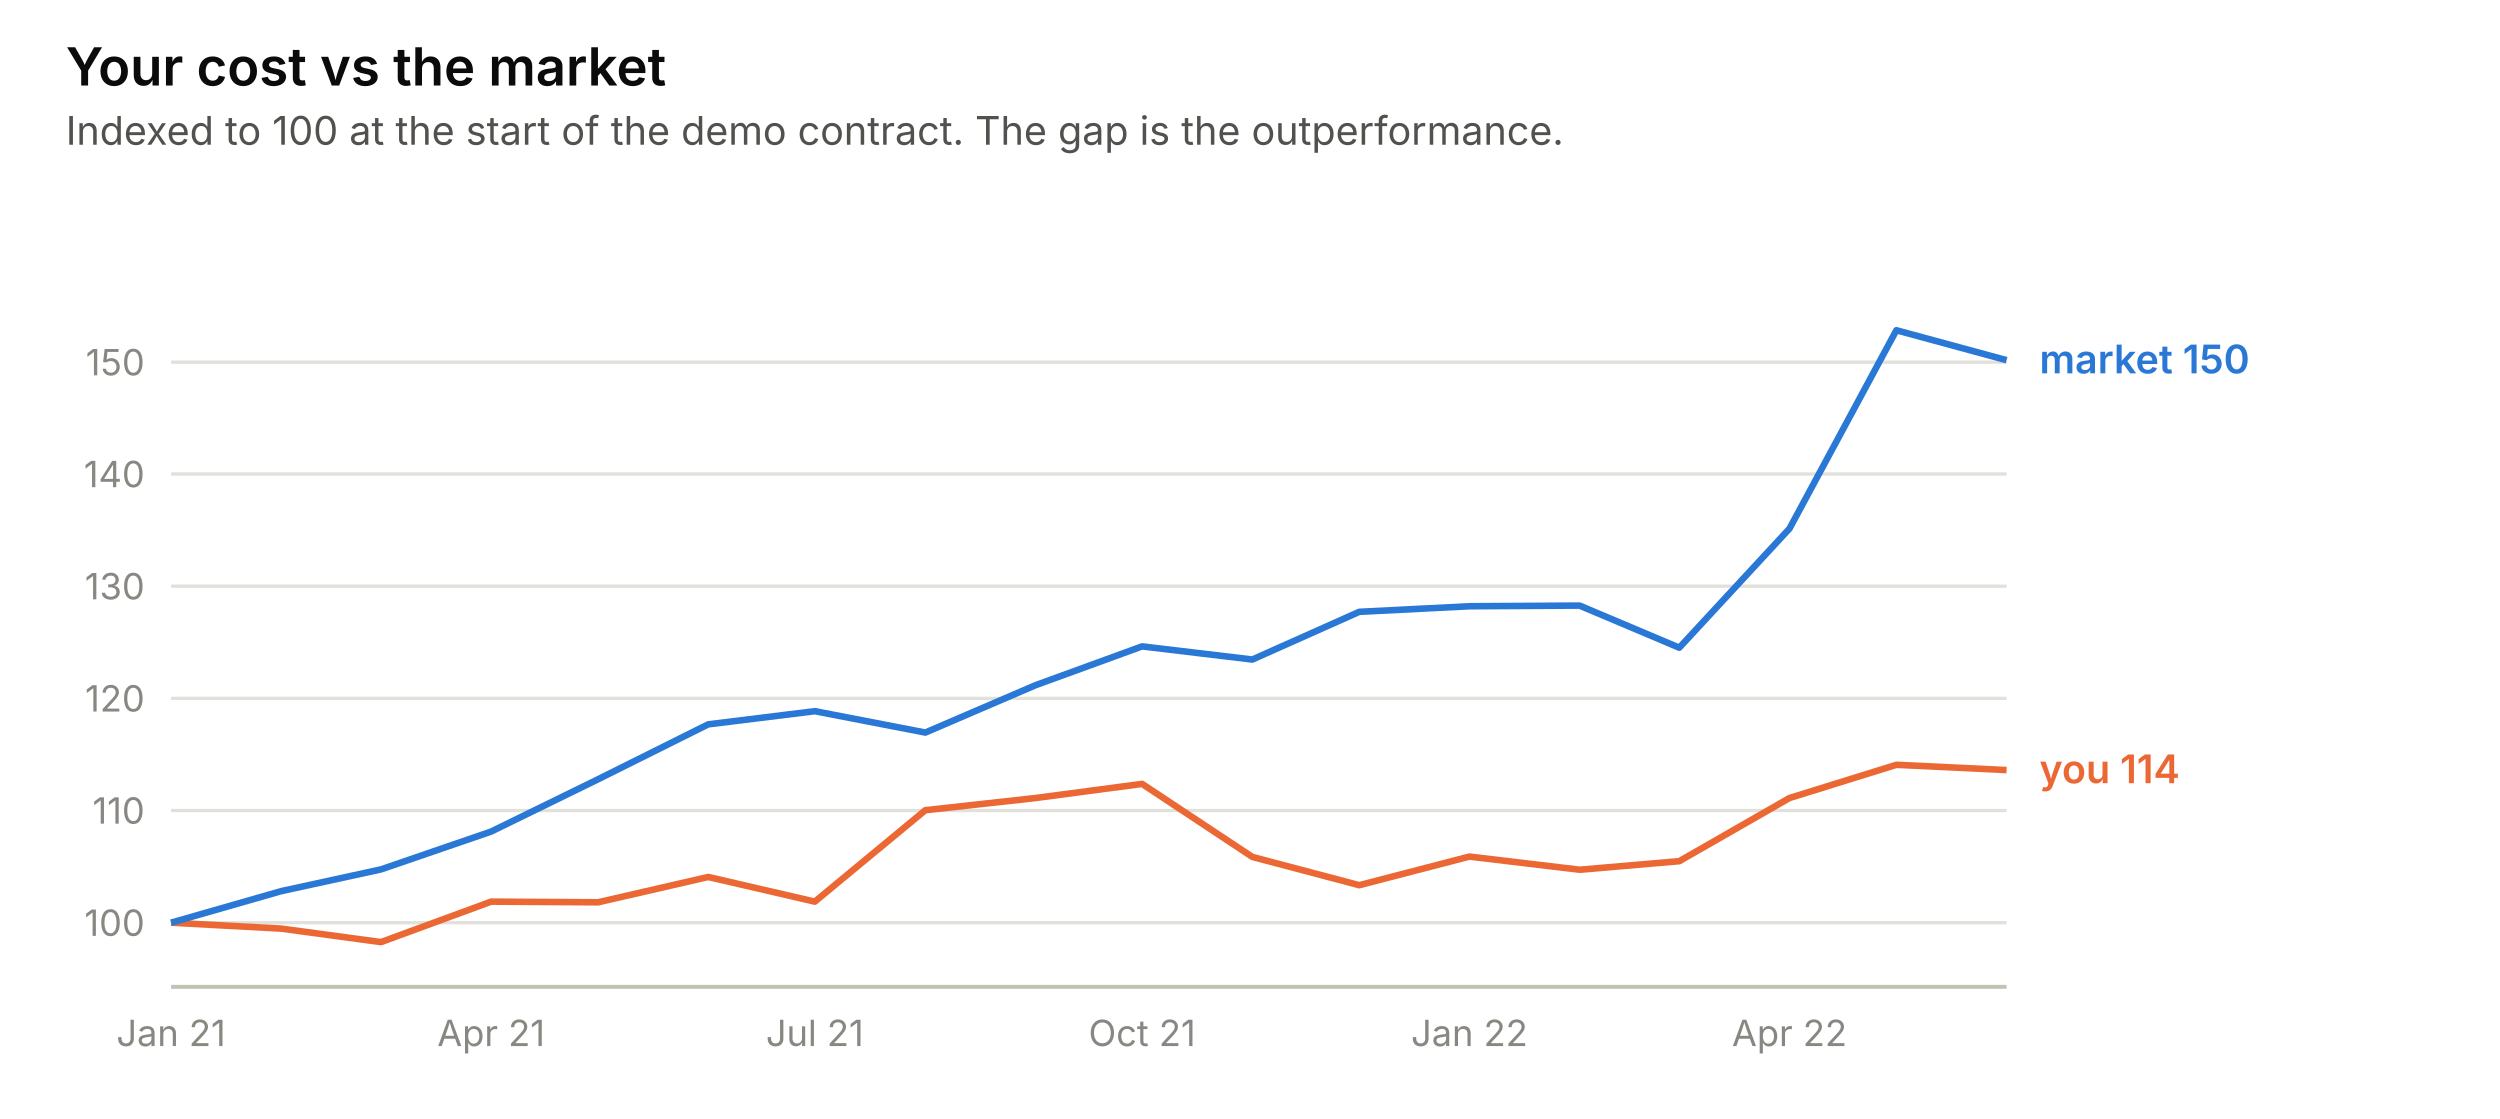
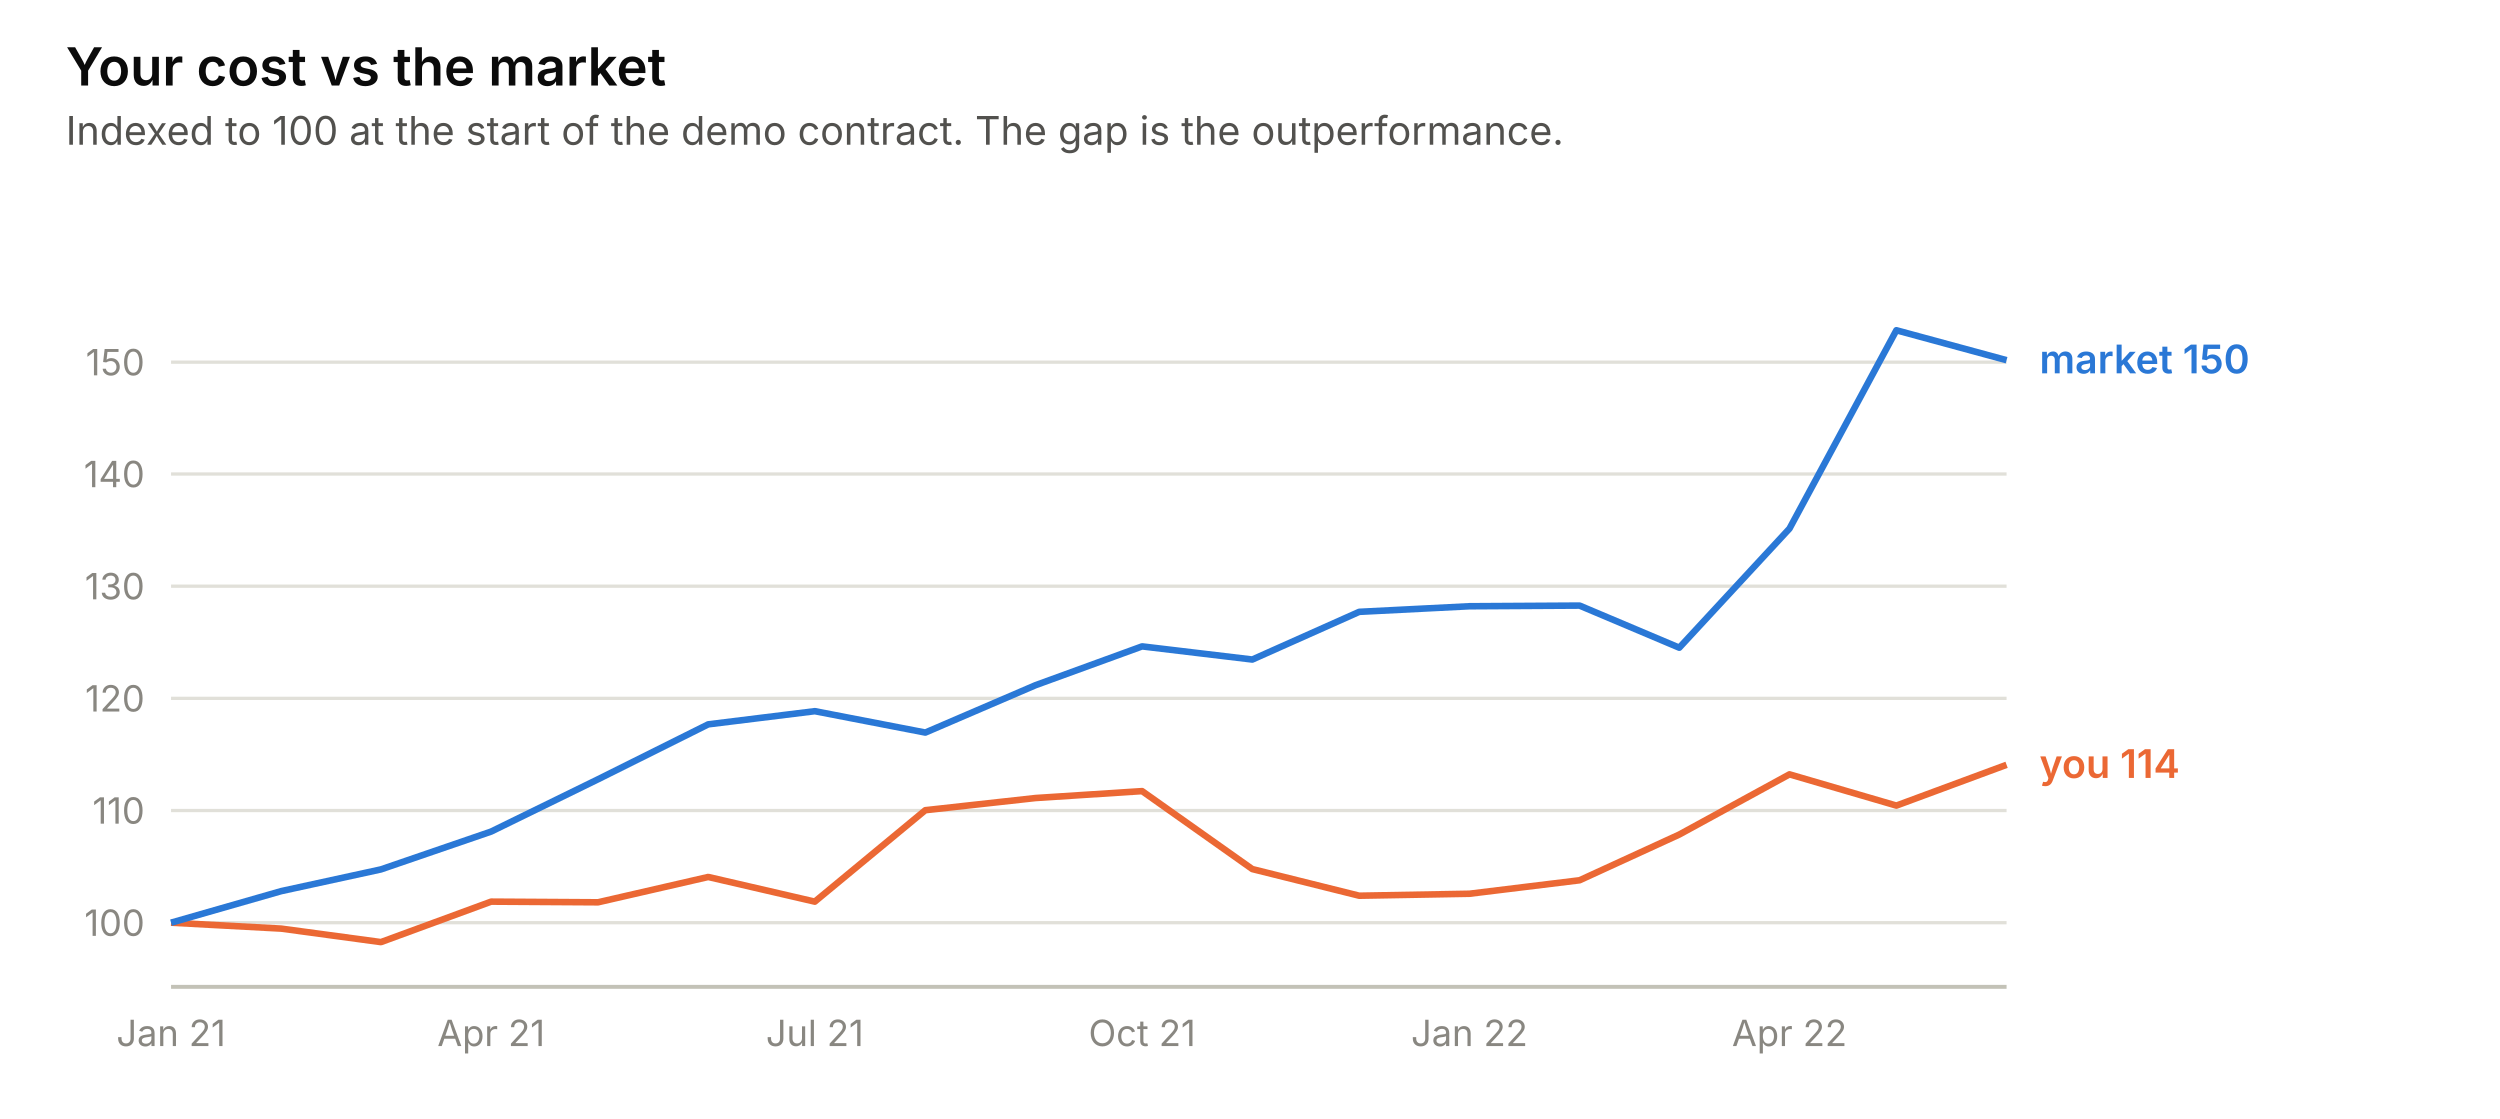
<svg xmlns="http://www.w3.org/2000/svg" width="760" height="340" viewBox="0 0 760 340" role="img">
  <text x="20.0" y="26.0" font-family="system-ui, -apple-system, Segoe UI, sans-serif" font-size="16" fill="#0b0b0b" text-anchor="start" font-weight="600" style="">Your cost vs the market</text>
  <text x="20.0" y="44.0" font-family="system-ui, -apple-system, Segoe UI, sans-serif" font-size="12" fill="#52514e" text-anchor="start" font-weight="normal" style="">Indexed to 100 at the start of the demo contract. The gap is the outperformance.</text>
  <line x1="52.0" y1="280.5" x2="610.0" y2="280.5" stroke="#e1e0d9" stroke-width="1.0" />
  <text x="44.0" y="284.5" font-family="system-ui, -apple-system, Segoe UI, sans-serif" font-size="11" fill="#898781" text-anchor="end" font-weight="normal" style="font-variant-numeric: tabular-nums;">100</text>
  <line x1="52.0" y1="246.4" x2="610.0" y2="246.4" stroke="#e1e0d9" stroke-width="1.0" />
  <text x="44.0" y="250.4" font-family="system-ui, -apple-system, Segoe UI, sans-serif" font-size="11" fill="#898781" text-anchor="end" font-weight="normal" style="font-variant-numeric: tabular-nums;">110</text>
  <line x1="52.0" y1="212.3" x2="610.0" y2="212.3" stroke="#e1e0d9" stroke-width="1.0" />
  <text x="44.0" y="216.3" font-family="system-ui, -apple-system, Segoe UI, sans-serif" font-size="11" fill="#898781" text-anchor="end" font-weight="normal" style="font-variant-numeric: tabular-nums;">120</text>
  <line x1="52.0" y1="178.2" x2="610.0" y2="178.2" stroke="#e1e0d9" stroke-width="1.0" />
  <text x="44.0" y="182.2" font-family="system-ui, -apple-system, Segoe UI, sans-serif" font-size="11" fill="#898781" text-anchor="end" font-weight="normal" style="font-variant-numeric: tabular-nums;">130</text>
  <line x1="52.0" y1="144.1" x2="610.0" y2="144.1" stroke="#e1e0d9" stroke-width="1.0" />
  <text x="44.0" y="148.1" font-family="system-ui, -apple-system, Segoe UI, sans-serif" font-size="11" fill="#898781" text-anchor="end" font-weight="normal" style="font-variant-numeric: tabular-nums;">140</text>
  <line x1="52.0" y1="110.1" x2="610.0" y2="110.1" stroke="#e1e0d9" stroke-width="1.0" />
  <text x="44.0" y="114.1" font-family="system-ui, -apple-system, Segoe UI, sans-serif" font-size="11" fill="#898781" text-anchor="end" font-weight="normal" style="font-variant-numeric: tabular-nums;">150</text>
-   <path d="M 52.0 280.5 L 85.5 282.3 L 115.8 286.4 L 149.3 274.1 L 181.8 274.3 L 215.3 266.6 L 247.7 274.1 L 281.3 246.3 L 314.8 242.6 L 347.2 238.3 L 380.7 260.5 L 413.2 269.1 L 446.7 260.4 L 480.2 264.4 L 510.5 261.8 L 544.0 242.6 L 576.5 232.5 L 610.0 234.1" fill="none" stroke="#eb6834" stroke-width="2" stroke-linejoin="round" />
+   <path d="M 52.0 280.5 L 85.5 282.3 L 115.8 286.4 L 149.3 274.1 L 181.8 274.3 L 215.3 266.6 L 247.7 274.1 L 281.3 246.3 L 314.8 242.6 L 347.2 240.5 L 380.7 264.2 L 413.2 272.3 L 446.7 271.7 L 480.2 267.6 L 510.5 253.7 L 544.0 235.4 L 576.5 244.9 L 610.0 232.5" fill="none" stroke="#eb6834" stroke-width="2" stroke-linejoin="round" />
  <path d="M 52.0 280.5 L 85.5 270.9 L 115.8 264.3 L 149.3 252.8 L 181.8 236.9 L 215.3 220.2 L 247.7 216.2 L 281.3 222.7 L 314.8 208.3 L 347.2 196.5 L 380.7 200.5 L 413.2 186.0 L 446.7 184.3 L 480.2 184.1 L 510.5 196.9 L 544.0 160.7 L 576.5 100.4 L 610.0 109.5" fill="none" stroke="#2a78d6" stroke-width="2" stroke-linejoin="round" />
  <text x="620.0" y="113.5" font-family="system-ui, -apple-system, Segoe UI, sans-serif" font-size="12" fill="#2a78d6" text-anchor="start" font-weight="600" style="font-variant-numeric: tabular-nums;">market 150</text>
-   <text x="620.0" y="238.1" font-family="system-ui, -apple-system, Segoe UI, sans-serif" font-size="12" fill="#eb6834" text-anchor="start" font-weight="600" style="font-variant-numeric: tabular-nums;">you 114</text>
+   <text x="620.0" y="236.5" font-family="system-ui, -apple-system, Segoe UI, sans-serif" font-size="12" fill="#eb6834" text-anchor="start" font-weight="600" style="font-variant-numeric: tabular-nums;">you 114</text>
  <text x="52.0" y="318.0" font-family="system-ui, -apple-system, Segoe UI, sans-serif" font-size="11" fill="#898781" text-anchor="middle" font-weight="normal" style="font-variant-numeric: tabular-nums;">Jan 21</text>
  <text x="149.3" y="318.0" font-family="system-ui, -apple-system, Segoe UI, sans-serif" font-size="11" fill="#898781" text-anchor="middle" font-weight="normal" style="font-variant-numeric: tabular-nums;">Apr 21</text>
  <text x="247.7" y="318.0" font-family="system-ui, -apple-system, Segoe UI, sans-serif" font-size="11" fill="#898781" text-anchor="middle" font-weight="normal" style="font-variant-numeric: tabular-nums;">Jul 21</text>
  <text x="347.2" y="318.0" font-family="system-ui, -apple-system, Segoe UI, sans-serif" font-size="11" fill="#898781" text-anchor="middle" font-weight="normal" style="font-variant-numeric: tabular-nums;">Oct 21</text>
  <text x="446.7" y="318.0" font-family="system-ui, -apple-system, Segoe UI, sans-serif" font-size="11" fill="#898781" text-anchor="middle" font-weight="normal" style="font-variant-numeric: tabular-nums;">Jan 22</text>
  <text x="544.0" y="318.0" font-family="system-ui, -apple-system, Segoe UI, sans-serif" font-size="11" fill="#898781" text-anchor="middle" font-weight="normal" style="font-variant-numeric: tabular-nums;">Apr 22</text>
  <line x1="52.0" y1="300.0" x2="610.0" y2="300.0" stroke="#c3c2b7" stroke-width="1.2" />
</svg>
